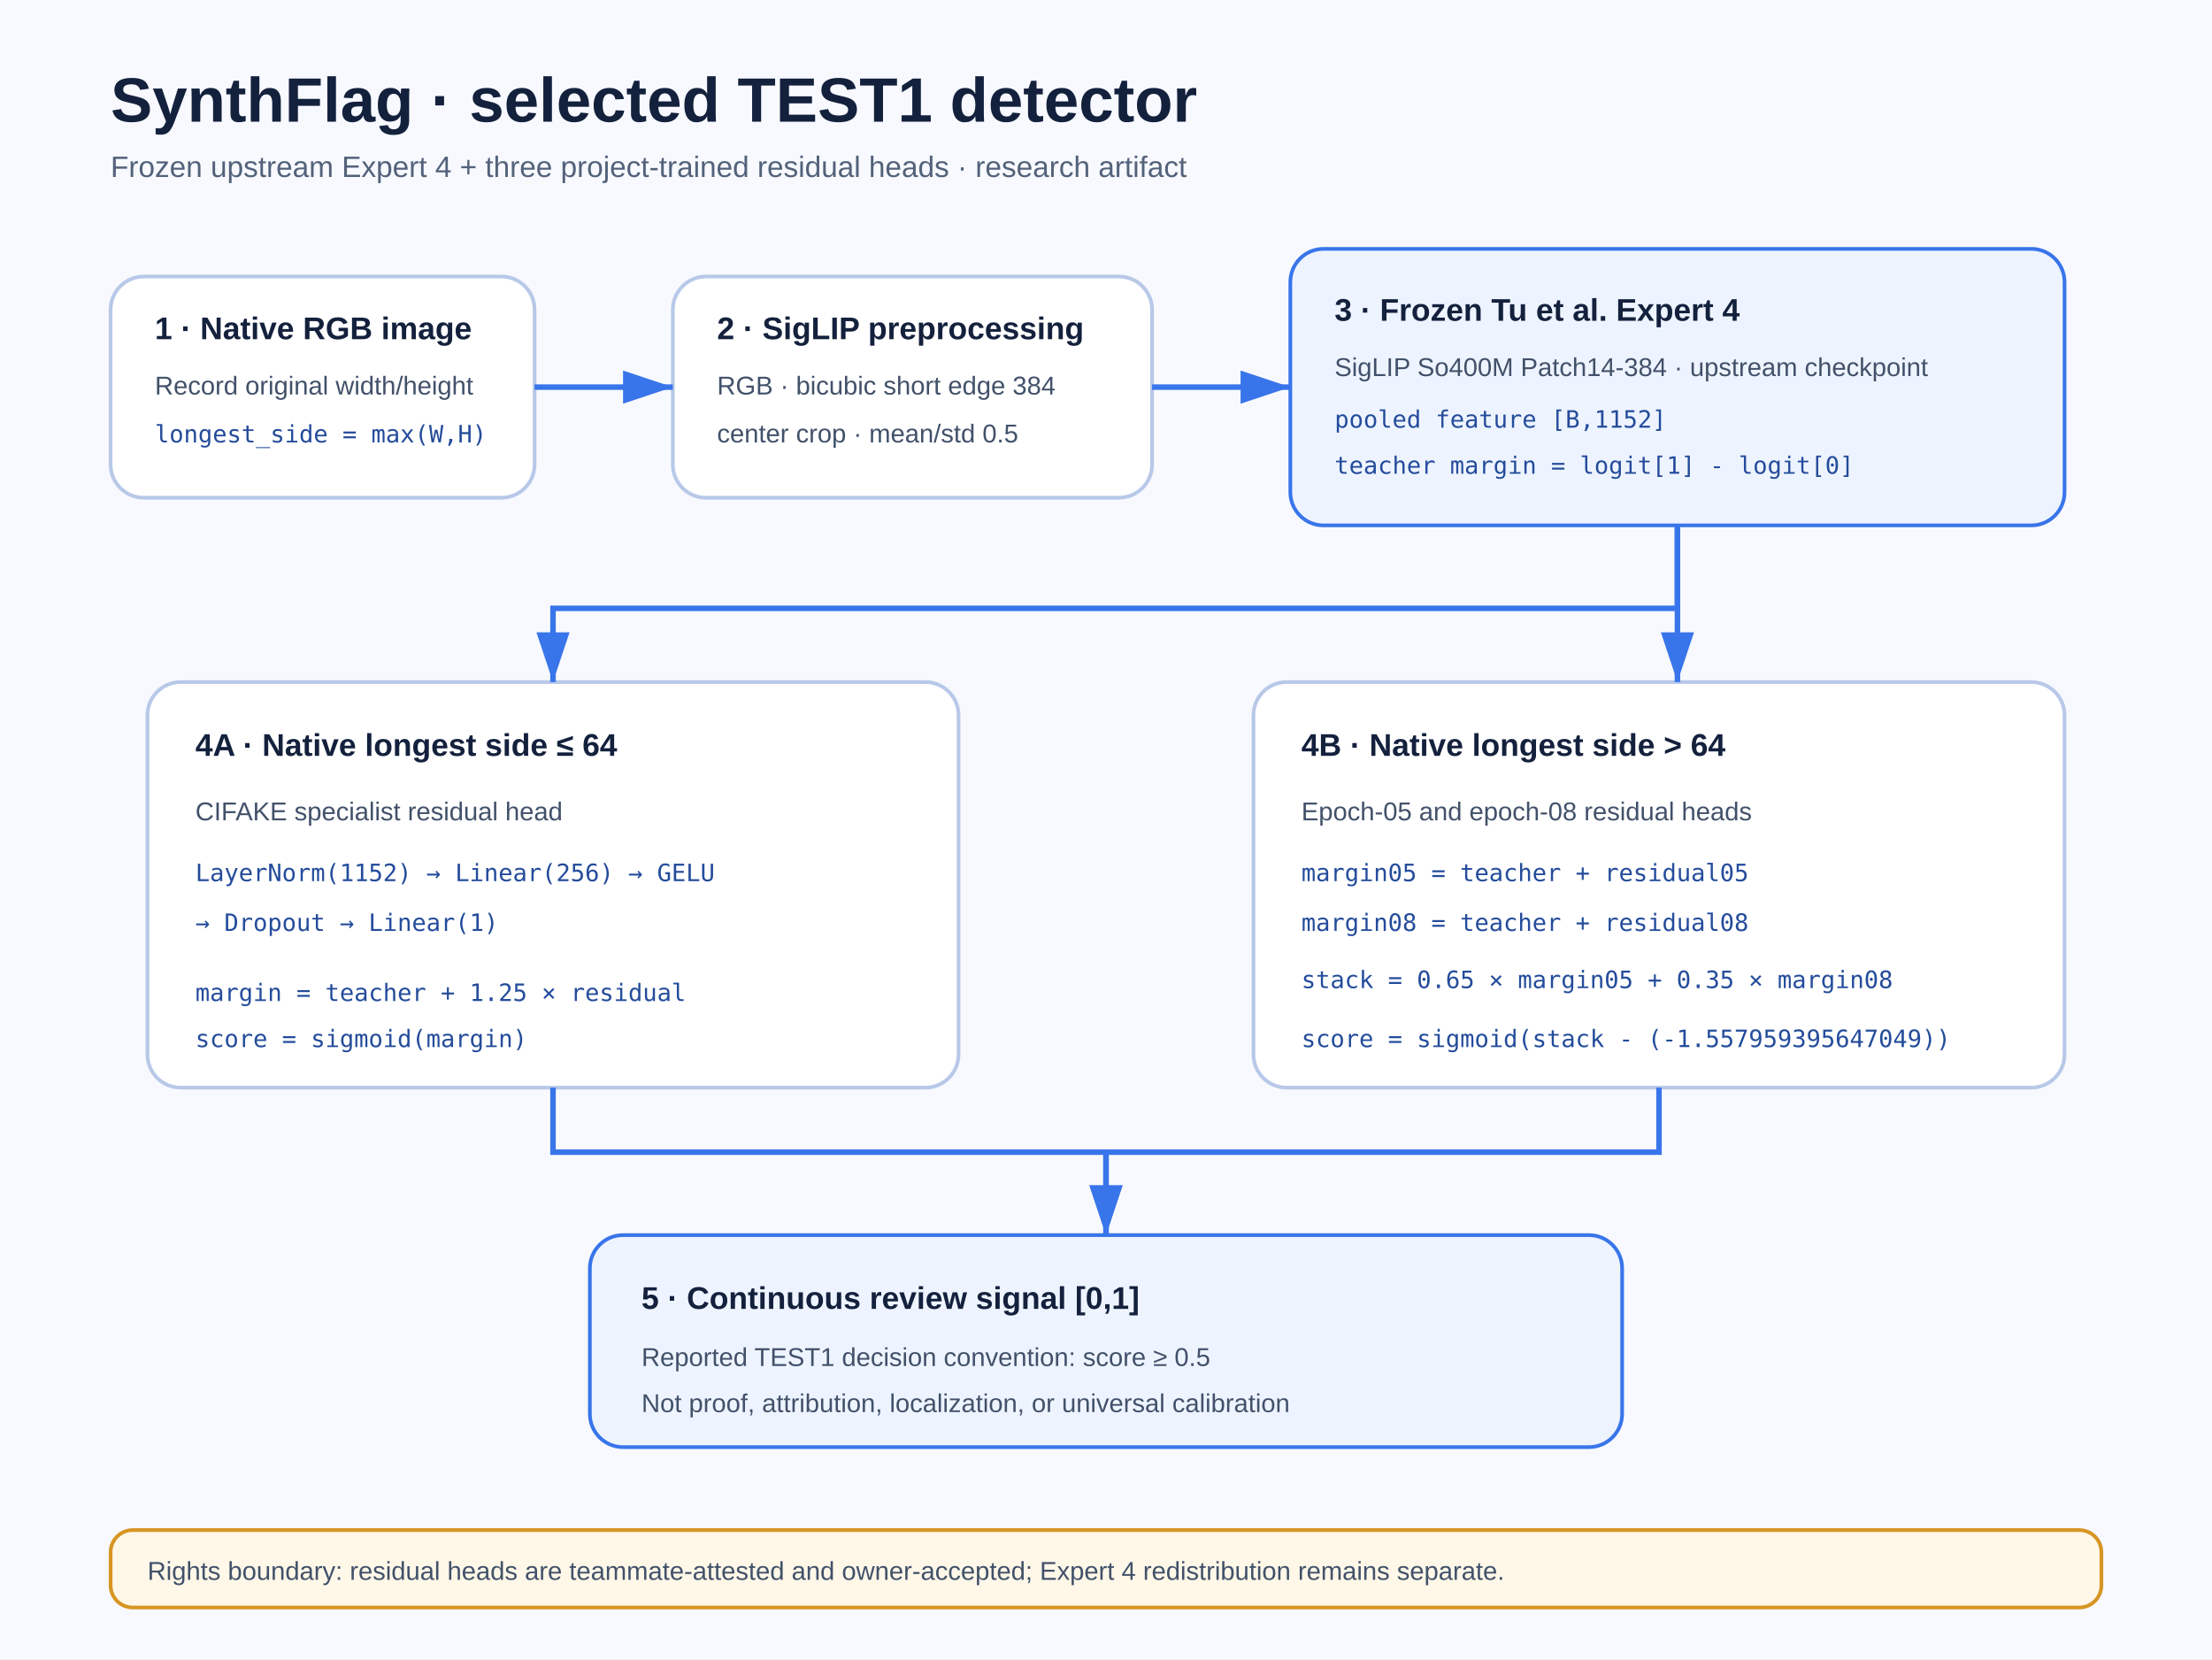
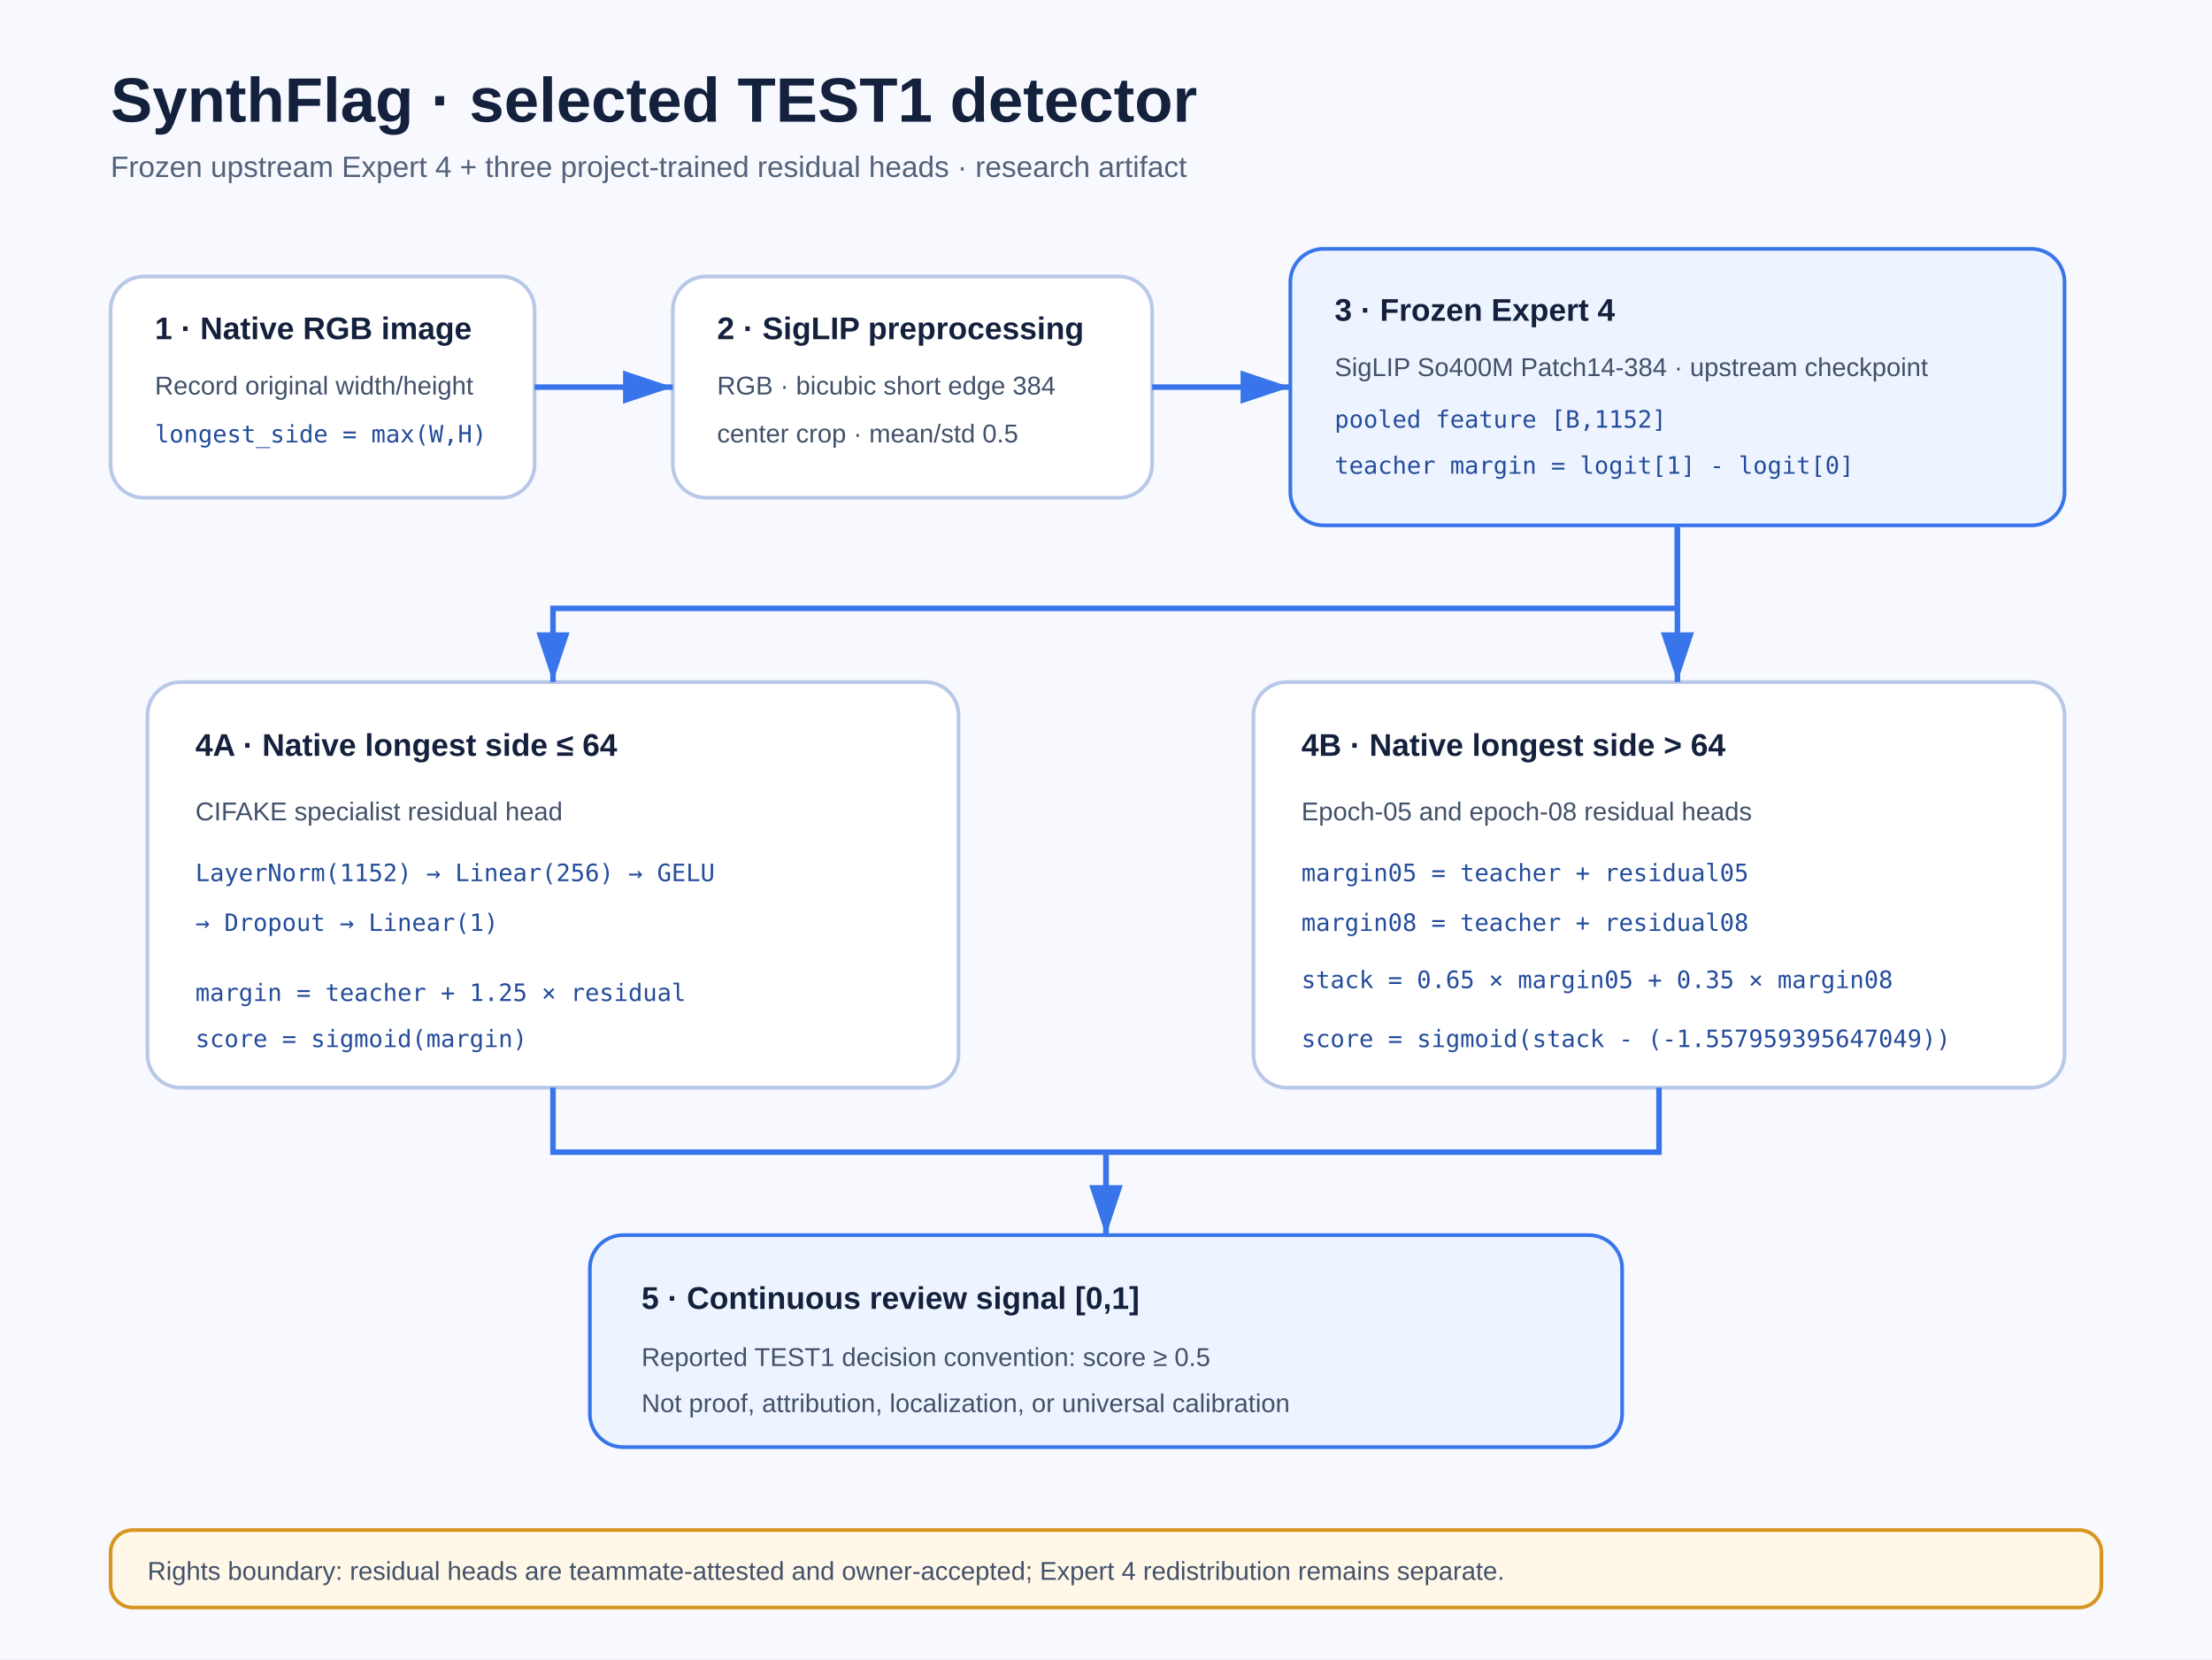
<svg xmlns="http://www.w3.org/2000/svg" width="1200" height="900" viewBox="0 0 1200 900" role="img" aria-labelledby="title desc">
  <defs>
    <style>
      .bg{fill:#f7f9fe}.card{fill:#fff;stroke:#b8c8e8;stroke-width:2}.accent{fill:#eef4ff;stroke:#3975ea;stroke-width:2}.warn{fill:#fff8e8;stroke:#d79523;stroke-width:2}.title{font:700 34px Arial,sans-serif;fill:#14213d}.sub{font:16px Arial,sans-serif;fill:#53627a}.label{font:700 17px Arial,sans-serif;fill:#14213d}.body{font:14px Arial,sans-serif;fill:#42516a}.mono{font:13px ui-monospace,SFMono-Regular,Menlo,monospace;fill:#244c9b}.arrow{stroke:#3975ea;stroke-width:3;fill:none;marker-end:url(#arrow)}
    </style>
    <marker id="arrow" markerWidth="10" markerHeight="10" refX="9" refY="3" orient="auto">
      <path d="M0,0 L0,6 L9,3 z" fill="#3975ea" />
    </marker>
  </defs>
  <rect class="bg" width="1200" height="900" />
  <text x="60" y="66" class="title">SynthFlag · selected TEST1 detector</text>
  <text x="60" y="96" class="sub">Frozen upstream Expert 4 + three project-trained residual heads · research artifact</text>
  <rect x="60" y="150" width="230" height="120" rx="18" class="card" />
  <text x="84" y="184" class="label">1 · Native RGB image</text>
  <text x="84" y="214" class="body">Record original width/height</text>
  <text x="84" y="240" class="mono">longest_side = max(W,H)</text>
  <rect x="365" y="150" width="260" height="120" rx="18" class="card" />
  <text x="389" y="184" class="label">2 · SigLIP preprocessing</text>
  <text x="389" y="214" class="body">RGB · bicubic short edge 384</text>
  <text x="389" y="240" class="body">center crop · mean/std 0.5</text>
  <rect x="700" y="135" width="420" height="150" rx="18" class="accent" />
-   <text x="724" y="174" class="label">3 · Frozen Tu et al. Expert 4</text>
+   <text x="724" y="174" class="label">3 · Frozen Expert 4</text>
  <text x="724" y="204" class="body">SigLIP So400M Patch14-384 · upstream checkpoint</text>
  <text x="724" y="232" class="mono">pooled feature [B,1152]</text>
  <text x="724" y="257" class="mono">teacher margin = logit[1] - logit[0]</text>
  <path d="M290 210 H365" class="arrow" />
  <path d="M625 210 H700" class="arrow" />
  <rect x="80" y="370" width="440" height="220" rx="18" class="card" />
  <text x="106" y="410" class="label">4A · Native longest side ≤ 64</text>
  <text x="106" y="445" class="body">CIFAKE specialist residual head</text>
  <text x="106" y="478" class="mono">LayerNorm(1152) → Linear(256) → GELU</text>
  <text x="106" y="505" class="mono">→ Dropout → Linear(1)</text>
  <text x="106" y="543" class="mono">margin = teacher + 1.25 × residual</text>
  <text x="106" y="568" class="mono">score = sigmoid(margin)</text>
  <rect x="680" y="370" width="440" height="220" rx="18" class="card" />
  <text x="706" y="410" class="label">4B · Native longest side &gt; 64</text>
  <text x="706" y="445" class="body">Epoch-05 and epoch-08 residual heads</text>
  <text x="706" y="478" class="mono">margin05 = teacher + residual05</text>
  <text x="706" y="505" class="mono">margin08 = teacher + residual08</text>
  <text x="706" y="536" class="mono">stack = 0.65 × margin05 + 0.35 × margin08</text>
  <text x="706" y="568" class="mono">score = sigmoid(stack - (-1.557959395647049))</text>
  <path d="M910 285 V330 H300 V370" class="arrow" />
  <path d="M910 285 V370" class="arrow" />
  <rect x="320" y="670" width="560" height="115" rx="18" class="accent" />
  <text x="348" y="710" class="label">5 · Continuous review signal [0,1]</text>
  <text x="348" y="741" class="body">Reported TEST1 decision convention: score ≥ 0.5</text>
  <text x="348" y="766" class="body">Not proof, attribution, localization, or universal calibration</text>
  <path d="M300 590 V625 H600 V670" class="arrow" />
  <path d="M900 590 V625 H600 V670" class="arrow" />
  <rect x="60" y="830" width="1080" height="42" rx="12" class="warn" />
  <text x="80" y="857" class="body">Rights boundary: residual heads are teammate-attested and owner-accepted; Expert 4 redistribution remains separate.</text>
</svg>
